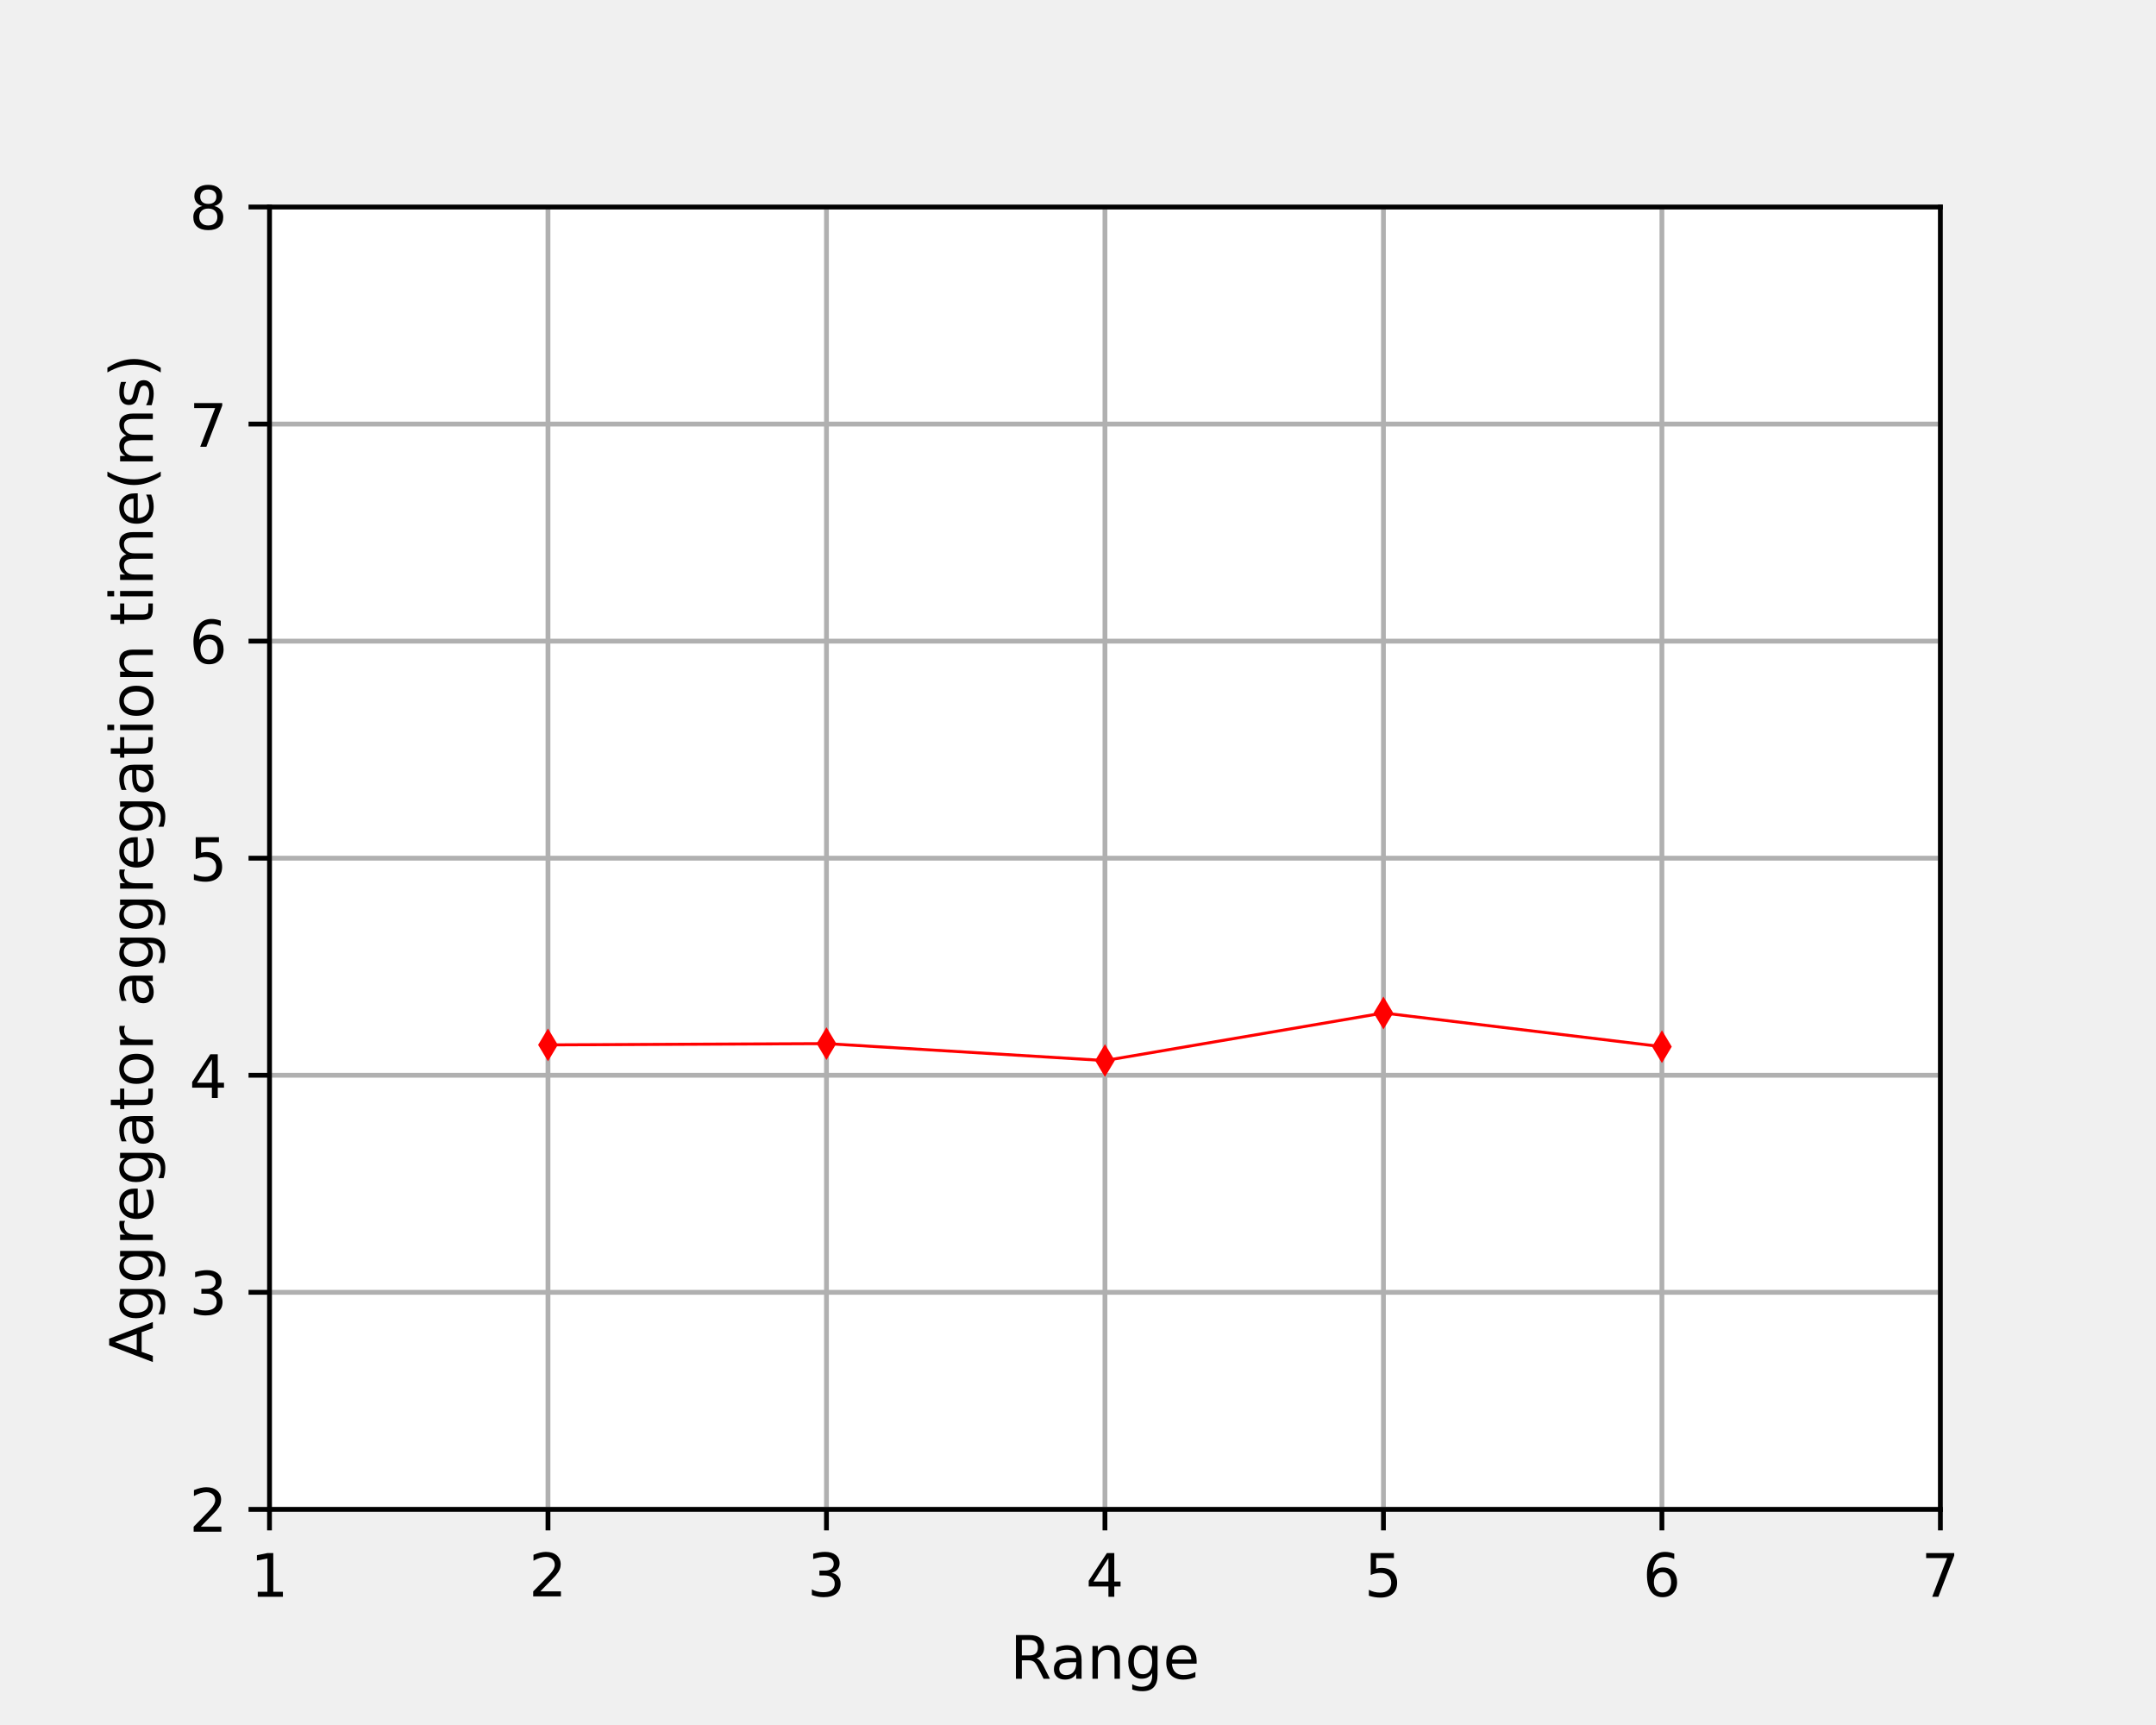
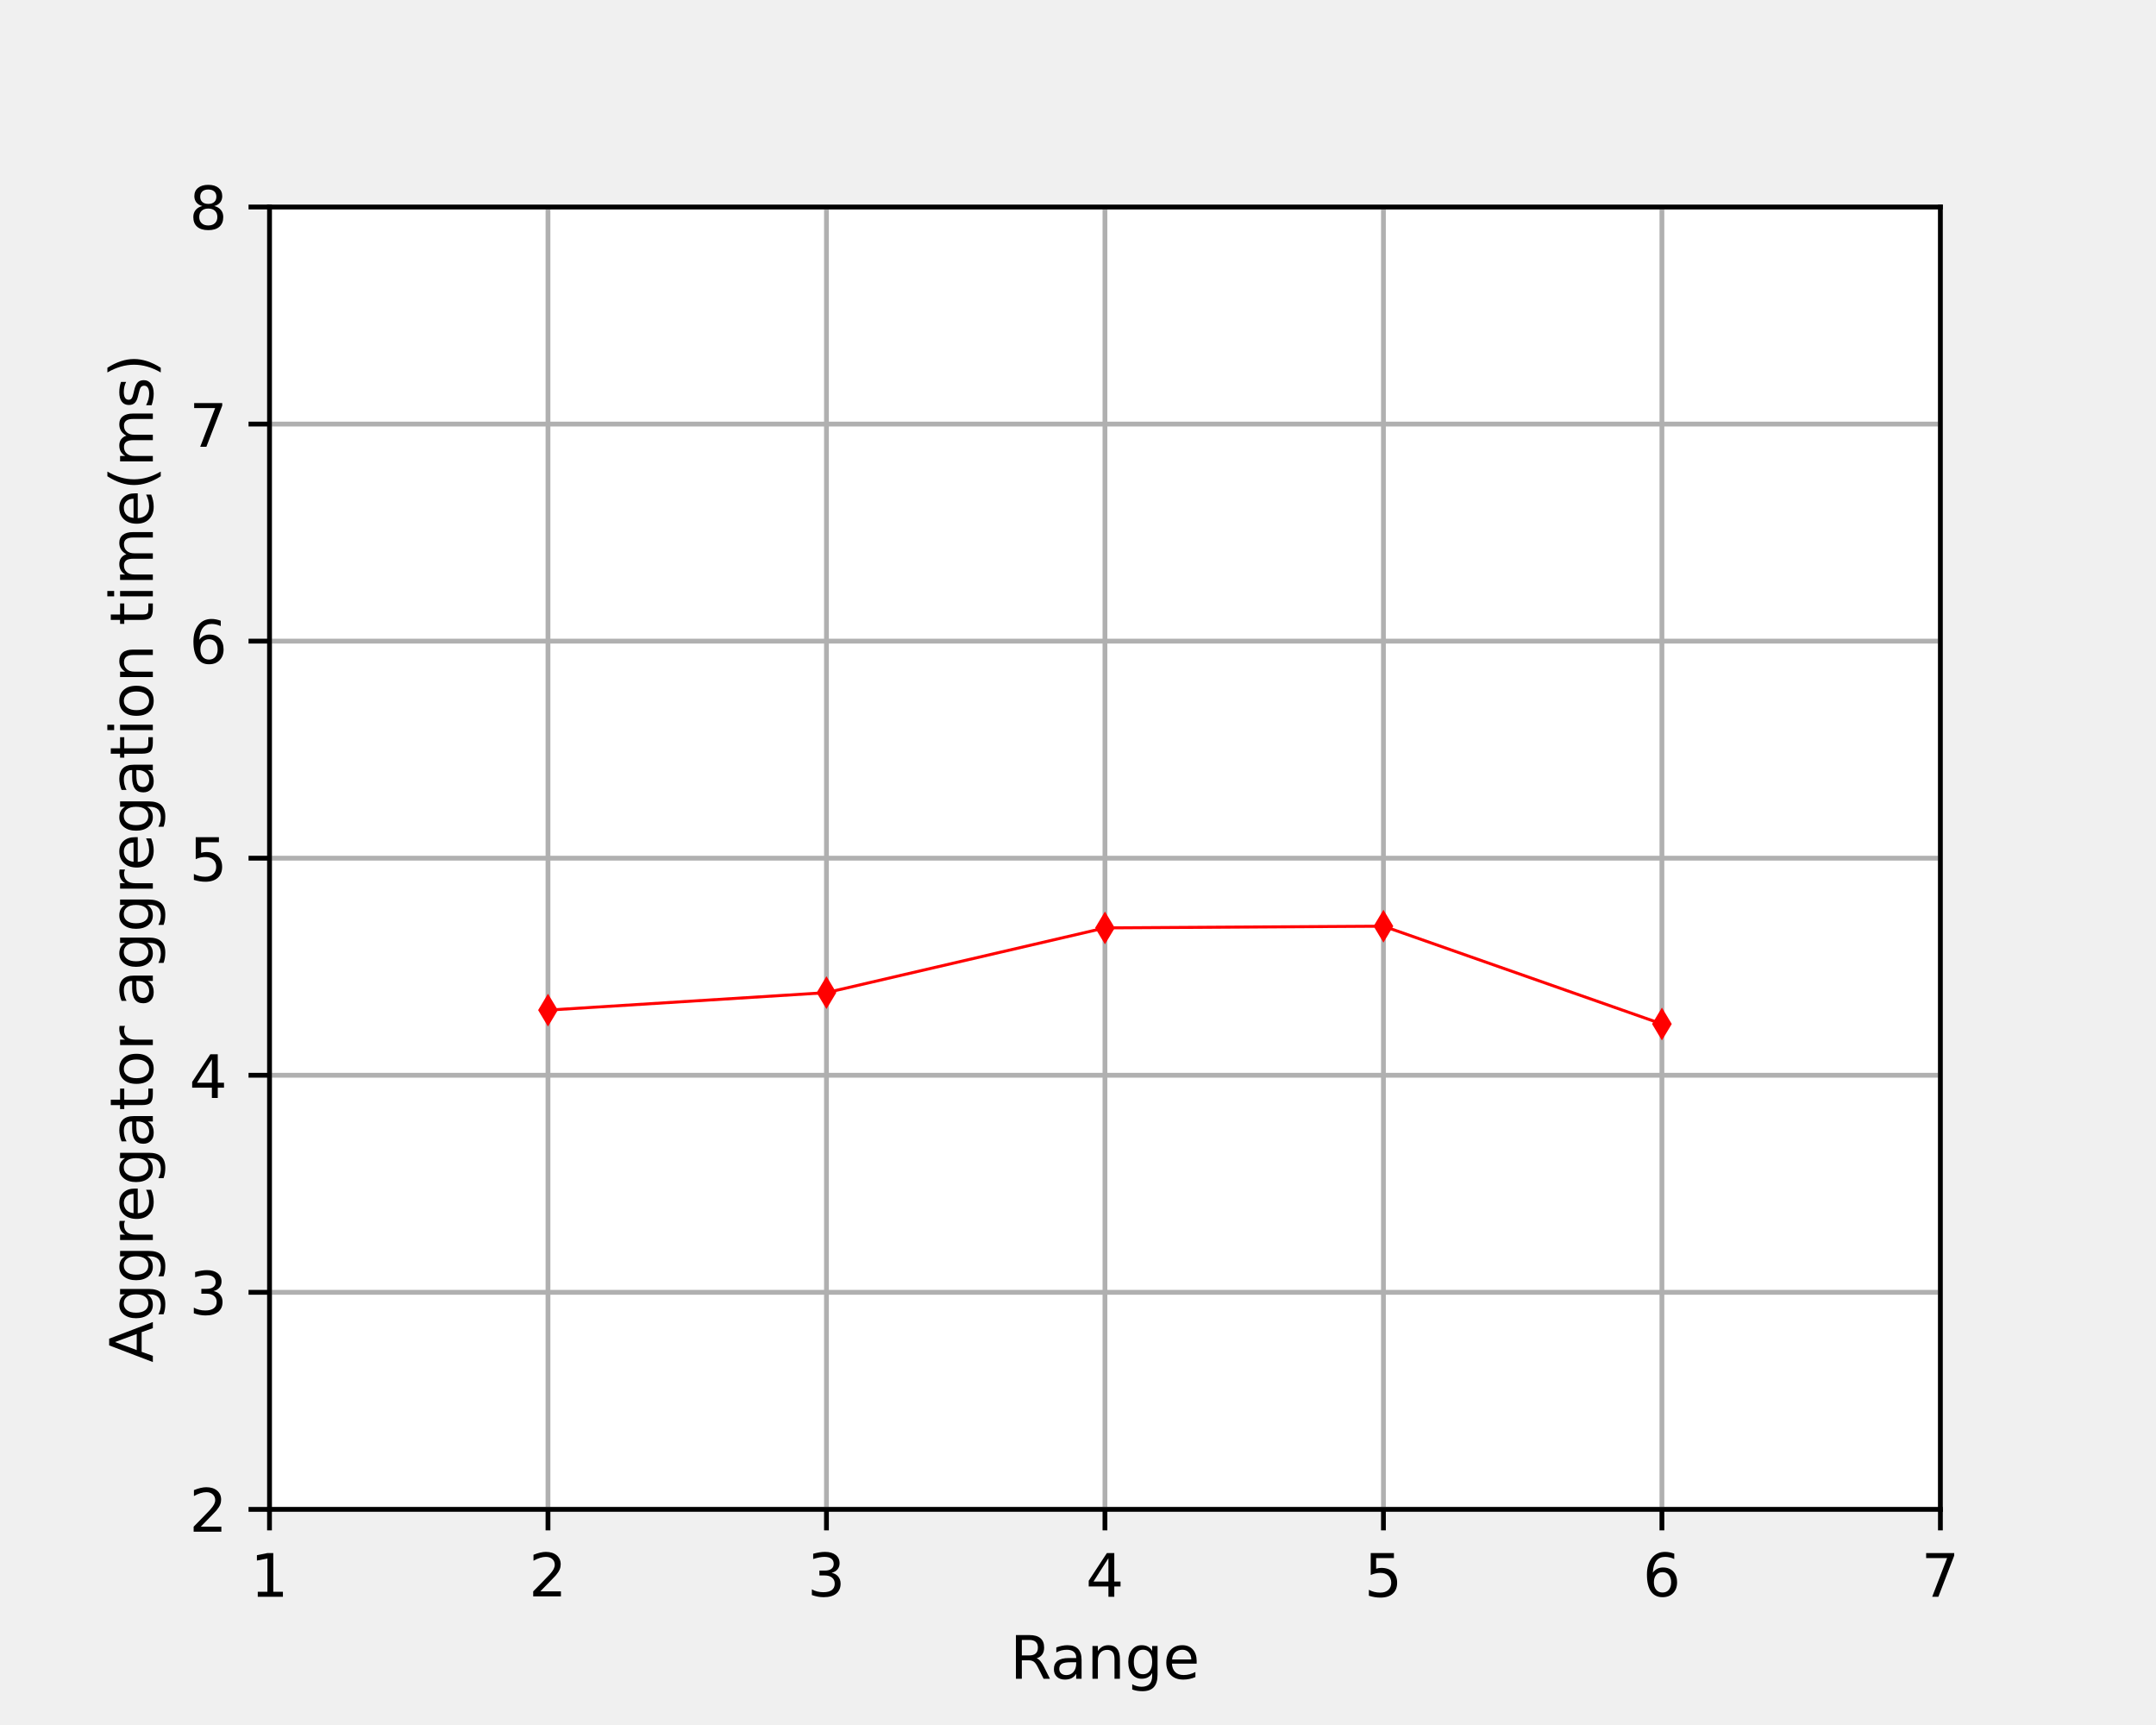
<svg xmlns="http://www.w3.org/2000/svg" xmlns:xlink="http://www.w3.org/1999/xlink" height="288pt" version="1.1" viewBox="0 0 360 288" width="360pt">
  <defs>
    <style type="text/css">*{stroke-linecap:butt;stroke-linejoin:round;}</style>
  </defs>
  <g id="figure_1">
    <g id="patch_1">
      <path d="M 0 288  L 360 288  L 360 0  L 0 0  z " style="fill:none;" />
    </g>
    <g id="axes_1">
      <g id="patch_2">
        <path d="M 45 252  L 324 252  L 324 34.56  L 45 34.56  z " style="fill:#ffffff;" />
      </g>
      <g id="matplotlib.axis_1">
        <g id="xtick_1">
          <g id="line2d_1">
-             <path clip-path="url(#p426fd39821)" d="M 45 252  L 45 34.56  " style="fill:none;stroke:#b0b0b0;stroke-linecap:square;stroke-width:0.8;" />
+             <path clip-path="url(#p368f1cadf8)" d="M 45 252  L 45 34.56  " style="fill:none;stroke:#b0b0b0;stroke-linecap:square;stroke-width:0.8;" />
          </g>
          <g id="line2d_2">
            <defs>
-               <path d="M 0 0  L 0 3.5  " id="mb3438c38fd" style="stroke:#000000;stroke-width:0.8;" />
+               <path d="M 0 0  L 0 3.5  " id="m41d249a8ab" style="stroke:#000000;stroke-width:0.8;" />
            </defs>
            <g>
-               <use style="stroke:#000000;stroke-width:0.8;" x="45" xlink:href="#mb3438c38fd" y="252" />
+               <use style="stroke:#000000;stroke-width:0.8;" x="45" xlink:href="#m41d249a8ab" y="252" />
            </g>
          </g>
          <g id="text_1">
            <g transform="translate(41.8 266.5984)scale(0.1 -0.1)">
              <defs>
                <path d="M 12.406 8.297  L 28.516 8.297  L 28.516 63.922  L 10.984 60.406  L 10.984 69.391  L 28.422 72.906  L 38.281 72.906  L 38.281 8.297  L 54.391 8.297  L 54.391 0  L 12.406 0  z " id="DejaVuSans-49" />
              </defs>
              <use transform="translate(0 0.09375)" xlink:href="#DejaVuSans-49" />
            </g>
          </g>
        </g>
        <g id="xtick_2">
          <g id="line2d_3">
-             <path clip-path="url(#p426fd39821)" d="M 91.5 252  L 91.5 34.56  " style="fill:none;stroke:#b0b0b0;stroke-linecap:square;stroke-width:0.8;" />
+             <path clip-path="url(#p368f1cadf8)" d="M 91.5 252  L 91.5 34.56  " style="fill:none;stroke:#b0b0b0;stroke-linecap:square;stroke-width:0.8;" />
          </g>
          <g id="line2d_4">
            <g>
-               <use style="stroke:#000000;stroke-width:0.8;" x="91.5" xlink:href="#mb3438c38fd" y="252" />
+               <use style="stroke:#000000;stroke-width:0.8;" x="91.5" xlink:href="#m41d249a8ab" y="252" />
            </g>
          </g>
          <g id="text_2">
            <g transform="translate(88.3 266.5984)scale(0.1 -0.1)">
              <defs>
                <path d="M 19.188 8.297  L 53.609 8.297  L 53.609 0  L 7.328 0  L 7.328 8.297  Q 12.938 14.109 22.625 23.891  Q 32.328 33.688 34.812 36.531  Q 39.547 41.844 41.422 45.531  Q 43.312 49.219 43.312 52.781  Q 43.312 58.594 39.234 62.25  Q 35.156 65.922 28.609 65.922  Q 23.969 65.922 18.812 64.312  Q 13.672 62.703 7.812 59.422  L 7.812 69.391  Q 13.766 71.781 18.938 73  Q 24.125 74.219 28.422 74.219  Q 39.75 74.219 46.484 68.547  Q 53.219 62.891 53.219 53.422  Q 53.219 48.922 51.531 44.891  Q 49.859 40.875 45.406 35.406  Q 44.188 33.984 37.641 27.219  Q 31.109 20.453 19.188 8.297  z " id="DejaVuSans-50" />
              </defs>
              <use transform="translate(0 0.78125)" xlink:href="#DejaVuSans-50" />
            </g>
          </g>
        </g>
        <g id="xtick_3">
          <g id="line2d_5">
-             <path clip-path="url(#p426fd39821)" d="M 138 252  L 138 34.56  " style="fill:none;stroke:#b0b0b0;stroke-linecap:square;stroke-width:0.8;" />
+             <path clip-path="url(#p368f1cadf8)" d="M 138 252  L 138 34.56  " style="fill:none;stroke:#b0b0b0;stroke-linecap:square;stroke-width:0.8;" />
          </g>
          <g id="line2d_6">
            <g>
-               <use style="stroke:#000000;stroke-width:0.8;" x="138" xlink:href="#mb3438c38fd" y="252" />
+               <use style="stroke:#000000;stroke-width:0.8;" x="138" xlink:href="#m41d249a8ab" y="252" />
            </g>
          </g>
          <g id="text_3">
            <g transform="translate(134.8 266.5984)scale(0.1 -0.1)">
              <defs>
                <path d="M 40.578 39.312  Q 47.656 37.797 51.625 33  Q 55.609 28.219 55.609 21.188  Q 55.609 10.406 48.188 4.484  Q 40.766 -1.422 27.094 -1.422  Q 22.516 -1.422 17.656 -0.516  Q 12.797 0.391 7.625 2.203  L 7.625 11.719  Q 11.719 9.328 16.594 8.109  Q 21.484 6.891 26.812 6.891  Q 36.078 6.891 40.938 10.547  Q 45.797 14.203 45.797 21.188  Q 45.797 27.641 41.281 31.266  Q 36.766 34.906 28.719 34.906  L 20.219 34.906  L 20.219 43.016  L 29.109 43.016  Q 36.375 43.016 40.234 45.922  Q 44.094 48.828 44.094 54.297  Q 44.094 59.906 40.109 62.906  Q 36.141 65.922 28.719 65.922  Q 24.656 65.922 20.016 65.031  Q 15.375 64.156 9.812 62.312  L 9.812 71.094  Q 15.438 72.656 20.344 73.438  Q 25.25 74.219 29.594 74.219  Q 40.828 74.219 47.359 69.109  Q 53.906 64.016 53.906 55.328  Q 53.906 49.266 50.438 45.094  Q 46.969 40.922 40.578 39.312  z " id="DejaVuSans-51" />
              </defs>
              <use transform="translate(0 0.78125)" xlink:href="#DejaVuSans-51" />
            </g>
          </g>
        </g>
        <g id="xtick_4">
          <g id="line2d_7">
-             <path clip-path="url(#p426fd39821)" d="M 184.5 252  L 184.5 34.56  " style="fill:none;stroke:#b0b0b0;stroke-linecap:square;stroke-width:0.8;" />
+             <path clip-path="url(#p368f1cadf8)" d="M 184.5 252  L 184.5 34.56  " style="fill:none;stroke:#b0b0b0;stroke-linecap:square;stroke-width:0.8;" />
          </g>
          <g id="line2d_8">
            <g>
-               <use style="stroke:#000000;stroke-width:0.8;" x="184.5" xlink:href="#mb3438c38fd" y="252" />
+               <use style="stroke:#000000;stroke-width:0.8;" x="184.5" xlink:href="#m41d249a8ab" y="252" />
            </g>
          </g>
          <g id="text_4">
            <g transform="translate(181.3 266.5984)scale(0.1 -0.1)">
              <defs>
                <path d="M 37.797 64.312  L 12.891 25.391  L 37.797 25.391  z M 35.203 72.906  L 47.609 72.906  L 47.609 25.391  L 58.016 25.391  L 58.016 17.188  L 47.609 17.188  L 47.609 0  L 37.797 0  L 37.797 17.188  L 4.891 17.188  L 4.891 26.703  z " id="DejaVuSans-52" />
              </defs>
              <use transform="translate(0 0.09375)" xlink:href="#DejaVuSans-52" />
            </g>
          </g>
        </g>
        <g id="xtick_5">
          <g id="line2d_9">
-             <path clip-path="url(#p426fd39821)" d="M 231 252  L 231 34.56  " style="fill:none;stroke:#b0b0b0;stroke-linecap:square;stroke-width:0.8;" />
+             <path clip-path="url(#p368f1cadf8)" d="M 231 252  L 231 34.56  " style="fill:none;stroke:#b0b0b0;stroke-linecap:square;stroke-width:0.8;" />
          </g>
          <g id="line2d_10">
            <g>
-               <use style="stroke:#000000;stroke-width:0.8;" x="231" xlink:href="#mb3438c38fd" y="252" />
+               <use style="stroke:#000000;stroke-width:0.8;" x="231" xlink:href="#m41d249a8ab" y="252" />
            </g>
          </g>
          <g id="text_5">
            <g transform="translate(227.8 266.5984)scale(0.1 -0.1)">
              <defs>
                <path d="M 10.797 72.906  L 49.516 72.906  L 49.516 64.594  L 19.828 64.594  L 19.828 46.734  Q 21.969 47.469 24.109 47.828  Q 26.266 48.188 28.422 48.188  Q 40.625 48.188 47.75 41.5  Q 54.891 34.812 54.891 23.391  Q 54.891 11.625 47.562 5.094  Q 40.234 -1.422 26.906 -1.422  Q 22.312 -1.422 17.547 -0.641  Q 12.797 0.141 7.719 1.703  L 7.719 11.625  Q 12.109 9.234 16.797 8.062  Q 21.484 6.891 26.703 6.891  Q 35.156 6.891 40.078 11.328  Q 45.016 15.766 45.016 23.391  Q 45.016 31 40.078 35.438  Q 35.156 39.891 26.703 39.891  Q 22.75 39.891 18.812 39.016  Q 14.891 38.141 10.797 36.281  z " id="DejaVuSans-53" />
              </defs>
              <use transform="translate(0 0.09375)" xlink:href="#DejaVuSans-53" />
            </g>
          </g>
        </g>
        <g id="xtick_6">
          <g id="line2d_11">
-             <path clip-path="url(#p426fd39821)" d="M 277.5 252  L 277.5 34.56  " style="fill:none;stroke:#b0b0b0;stroke-linecap:square;stroke-width:0.8;" />
+             <path clip-path="url(#p368f1cadf8)" d="M 277.5 252  L 277.5 34.56  " style="fill:none;stroke:#b0b0b0;stroke-linecap:square;stroke-width:0.8;" />
          </g>
          <g id="line2d_12">
            <g>
-               <use style="stroke:#000000;stroke-width:0.8;" x="277.5" xlink:href="#mb3438c38fd" y="252" />
+               <use style="stroke:#000000;stroke-width:0.8;" x="277.5" xlink:href="#m41d249a8ab" y="252" />
            </g>
          </g>
          <g id="text_6">
            <g transform="translate(274.3 266.5984)scale(0.1 -0.1)">
              <defs>
                <path d="M 33.016 40.375  Q 26.375 40.375 22.484 35.828  Q 18.609 31.297 18.609 23.391  Q 18.609 15.531 22.484 10.953  Q 26.375 6.391 33.016 6.391  Q 39.656 6.391 43.531 10.953  Q 47.406 15.531 47.406 23.391  Q 47.406 31.297 43.531 35.828  Q 39.656 40.375 33.016 40.375  z M 52.594 71.297  L 52.594 62.312  Q 48.875 64.062 45.094 64.984  Q 41.312 65.922 37.594 65.922  Q 27.828 65.922 22.672 59.328  Q 17.531 52.734 16.797 39.406  Q 19.672 43.656 24.016 45.922  Q 28.375 48.188 33.594 48.188  Q 44.578 48.188 50.953 41.516  Q 57.328 34.859 57.328 23.391  Q 57.328 12.156 50.688 5.359  Q 44.047 -1.422 33.016 -1.422  Q 20.359 -1.422 13.672 8.266  Q 6.984 17.969 6.984 36.375  Q 6.984 53.656 15.188 63.938  Q 23.391 74.219 37.203 74.219  Q 40.922 74.219 44.703 73.484  Q 48.484 72.75 52.594 71.297  z " id="DejaVuSans-54" />
              </defs>
              <use transform="translate(0 0.78125)" xlink:href="#DejaVuSans-54" />
            </g>
          </g>
        </g>
        <g id="xtick_7">
          <g id="line2d_13">
-             <path clip-path="url(#p426fd39821)" d="M 324 252  L 324 34.56  " style="fill:none;stroke:#b0b0b0;stroke-linecap:square;stroke-width:0.8;" />
+             <path clip-path="url(#p368f1cadf8)" d="M 324 252  L 324 34.56  " style="fill:none;stroke:#b0b0b0;stroke-linecap:square;stroke-width:0.8;" />
          </g>
          <g id="line2d_14">
            <g>
-               <use style="stroke:#000000;stroke-width:0.8;" x="324" xlink:href="#mb3438c38fd" y="252" />
+               <use style="stroke:#000000;stroke-width:0.8;" x="324" xlink:href="#m41d249a8ab" y="252" />
            </g>
          </g>
          <g id="text_7">
            <g transform="translate(320.8 266.5984)scale(0.1 -0.1)">
              <defs>
                <path d="M 8.203 72.906  L 55.078 72.906  L 55.078 68.703  L 28.609 0  L 18.312 0  L 43.219 64.594  L 8.203 64.594  z " id="DejaVuSans-55" />
              </defs>
              <use transform="translate(0 0.09375)" xlink:href="#DejaVuSans-55" />
            </g>
          </g>
        </g>
        <g id="text_8">
          <g transform="translate(168.6547 280.2766)scale(0.1 -0.1)">
            <defs>
              <path d="M 44.391 34.188  Q 47.562 33.109 50.562 29.594  Q 53.562 26.078 56.594 19.922  L 66.609 0  L 56 0  L 46.688 18.703  Q 43.062 26.031 39.672 28.422  Q 36.281 30.812 30.422 30.812  L 19.672 30.812  L 19.672 0  L 9.812 0  L 9.812 72.906  L 32.078 72.906  Q 44.578 72.906 50.734 67.672  Q 56.891 62.453 56.891 51.906  Q 56.891 45.016 53.688 40.469  Q 50.484 35.938 44.391 34.188  z M 19.672 64.797  L 19.672 38.922  L 32.078 38.922  Q 39.203 38.922 42.844 42.219  Q 46.484 45.516 46.484 51.906  Q 46.484 58.297 42.844 61.547  Q 39.203 64.797 32.078 64.797  z " id="DejaVuSans-82" />
              <path d="M 34.281 27.484  Q 23.391 27.484 19.188 25  Q 14.984 22.516 14.984 16.5  Q 14.984 11.719 18.141 8.906  Q 21.297 6.109 26.703 6.109  Q 34.188 6.109 38.703 11.406  Q 43.219 16.703 43.219 25.484  L 43.219 27.484  z M 52.203 31.203  L 52.203 0  L 43.219 0  L 43.219 8.297  Q 40.141 3.328 35.547 0.953  Q 30.953 -1.422 24.312 -1.422  Q 15.922 -1.422 10.953 3.297  Q 6 8.016 6 15.922  Q 6 25.141 12.172 29.828  Q 18.359 34.516 30.609 34.516  L 43.219 34.516  L 43.219 35.406  Q 43.219 41.609 39.141 45  Q 35.062 48.391 27.688 48.391  Q 23 48.391 18.547 47.266  Q 14.109 46.141 10.016 43.891  L 10.016 52.203  Q 14.938 54.109 19.578 55.047  Q 24.219 56 28.609 56  Q 40.484 56 46.344 49.844  Q 52.203 43.703 52.203 31.203  z " id="DejaVuSans-97" />
              <path d="M 54.891 33.016  L 54.891 0  L 45.906 0  L 45.906 32.719  Q 45.906 40.484 42.875 44.328  Q 39.844 48.188 33.797 48.188  Q 26.516 48.188 22.312 43.547  Q 18.109 38.922 18.109 30.906  L 18.109 0  L 9.078 0  L 9.078 54.688  L 18.109 54.688  L 18.109 46.188  Q 21.344 51.125 25.703 53.562  Q 30.078 56 35.797 56  Q 45.219 56 50.047 50.172  Q 54.891 44.344 54.891 33.016  z " id="DejaVuSans-110" />
              <path d="M 45.406 27.984  Q 45.406 37.75 41.375 43.109  Q 37.359 48.484 30.078 48.484  Q 22.859 48.484 18.828 43.109  Q 14.797 37.75 14.797 27.984  Q 14.797 18.266 18.828 12.891  Q 22.859 7.516 30.078 7.516  Q 37.359 7.516 41.375 12.891  Q 45.406 18.266 45.406 27.984  z M 54.391 6.781  Q 54.391 -7.172 48.188 -13.984  Q 42 -20.797 29.203 -20.797  Q 24.469 -20.797 20.266 -20.094  Q 16.062 -19.391 12.109 -17.922  L 12.109 -9.188  Q 16.062 -11.328 19.922 -12.344  Q 23.781 -13.375 27.781 -13.375  Q 36.625 -13.375 41.016 -8.766  Q 45.406 -4.156 45.406 5.172  L 45.406 9.625  Q 42.625 4.781 38.281 2.391  Q 33.938 0 27.875 0  Q 17.828 0 11.672 7.656  Q 5.516 15.328 5.516 27.984  Q 5.516 40.672 11.672 48.328  Q 17.828 56 27.875 56  Q 33.938 56 38.281 53.609  Q 42.625 51.219 45.406 46.391  L 45.406 54.688  L 54.391 54.688  z " id="DejaVuSans-103" />
              <path d="M 56.203 29.594  L 56.203 25.203  L 14.891 25.203  Q 15.484 15.922 20.484 11.062  Q 25.484 6.203 34.422 6.203  Q 39.594 6.203 44.453 7.469  Q 49.312 8.734 54.109 11.281  L 54.109 2.781  Q 49.266 0.734 44.188 -0.344  Q 39.109 -1.422 33.891 -1.422  Q 20.797 -1.422 13.156 6.188  Q 5.516 13.812 5.516 26.812  Q 5.516 40.234 12.766 48.109  Q 20.016 56 32.328 56  Q 43.359 56 49.781 48.891  Q 56.203 41.797 56.203 29.594  z M 47.219 32.234  Q 47.125 39.594 43.094 43.984  Q 39.062 48.391 32.422 48.391  Q 24.906 48.391 20.391 44.141  Q 15.875 39.891 15.188 32.172  z " id="DejaVuSans-101" />
            </defs>
            <use xlink:href="#DejaVuSans-82" />
            <use x="67.232" xlink:href="#DejaVuSans-97" />
            <use x="128.512" xlink:href="#DejaVuSans-110" />
            <use x="191.891" xlink:href="#DejaVuSans-103" />
            <use x="255.367" xlink:href="#DejaVuSans-101" />
          </g>
        </g>
      </g>
      <g id="matplotlib.axis_2">
        <g id="ytick_1">
          <g id="line2d_15">
-             <path clip-path="url(#p426fd39821)" d="M 45 252  L 324 252  " style="fill:none;stroke:#b0b0b0;stroke-linecap:square;stroke-width:0.8;" />
+             <path clip-path="url(#p368f1cadf8)" d="M 45 252  L 324 252  " style="fill:none;stroke:#b0b0b0;stroke-linecap:square;stroke-width:0.8;" />
          </g>
          <g id="line2d_16">
            <defs>
-               <path d="M 0 0  L -3.5 0  " id="md7f275353a" style="stroke:#000000;stroke-width:0.8;" />
+               <path d="M 0 0  L -3.5 0  " id="md9e4ee1033" style="stroke:#000000;stroke-width:0.8;" />
            </defs>
            <g>
-               <use style="stroke:#000000;stroke-width:0.8;" x="45" xlink:href="#md7f275353a" y="252" />
+               <use style="stroke:#000000;stroke-width:0.8;" x="45" xlink:href="#md9e4ee1033" y="252" />
            </g>
          </g>
          <g id="text_9">
            <g transform="translate(31.6 255.7992)scale(0.1 -0.1)">
              <use transform="translate(0 0.78125)" xlink:href="#DejaVuSans-50" />
            </g>
          </g>
        </g>
        <g id="ytick_2">
          <g id="line2d_17">
-             <path clip-path="url(#p426fd39821)" d="M 45 215.76  L 324 215.76  " style="fill:none;stroke:#b0b0b0;stroke-linecap:square;stroke-width:0.8;" />
+             <path clip-path="url(#p368f1cadf8)" d="M 45 215.76  L 324 215.76  " style="fill:none;stroke:#b0b0b0;stroke-linecap:square;stroke-width:0.8;" />
          </g>
          <g id="line2d_18">
            <g>
-               <use style="stroke:#000000;stroke-width:0.8;" x="45" xlink:href="#md7f275353a" y="215.76" />
+               <use style="stroke:#000000;stroke-width:0.8;" x="45" xlink:href="#md9e4ee1033" y="215.76" />
            </g>
          </g>
          <g id="text_10">
            <g transform="translate(31.6 219.5592)scale(0.1 -0.1)">
              <use transform="translate(0 0.78125)" xlink:href="#DejaVuSans-51" />
            </g>
          </g>
        </g>
        <g id="ytick_3">
          <g id="line2d_19">
-             <path clip-path="url(#p426fd39821)" d="M 45 179.52  L 324 179.52  " style="fill:none;stroke:#b0b0b0;stroke-linecap:square;stroke-width:0.8;" />
+             <path clip-path="url(#p368f1cadf8)" d="M 45 179.52  L 324 179.52  " style="fill:none;stroke:#b0b0b0;stroke-linecap:square;stroke-width:0.8;" />
          </g>
          <g id="line2d_20">
            <g>
-               <use style="stroke:#000000;stroke-width:0.8;" x="45" xlink:href="#md7f275353a" y="179.52" />
+               <use style="stroke:#000000;stroke-width:0.8;" x="45" xlink:href="#md9e4ee1033" y="179.52" />
            </g>
          </g>
          <g id="text_11">
            <g transform="translate(31.6 183.3192)scale(0.1 -0.1)">
              <use transform="translate(0 0.09375)" xlink:href="#DejaVuSans-52" />
            </g>
          </g>
        </g>
        <g id="ytick_4">
          <g id="line2d_21">
-             <path clip-path="url(#p426fd39821)" d="M 45 143.28  L 324 143.28  " style="fill:none;stroke:#b0b0b0;stroke-linecap:square;stroke-width:0.8;" />
+             <path clip-path="url(#p368f1cadf8)" d="M 45 143.28  L 324 143.28  " style="fill:none;stroke:#b0b0b0;stroke-linecap:square;stroke-width:0.8;" />
          </g>
          <g id="line2d_22">
            <g>
-               <use style="stroke:#000000;stroke-width:0.8;" x="45" xlink:href="#md7f275353a" y="143.28" />
+               <use style="stroke:#000000;stroke-width:0.8;" x="45" xlink:href="#md9e4ee1033" y="143.28" />
            </g>
          </g>
          <g id="text_12">
            <g transform="translate(31.6 147.0792)scale(0.1 -0.1)">
              <use transform="translate(0 0.09375)" xlink:href="#DejaVuSans-53" />
            </g>
          </g>
        </g>
        <g id="ytick_5">
          <g id="line2d_23">
-             <path clip-path="url(#p426fd39821)" d="M 45 107.04  L 324 107.04  " style="fill:none;stroke:#b0b0b0;stroke-linecap:square;stroke-width:0.8;" />
+             <path clip-path="url(#p368f1cadf8)" d="M 45 107.04  L 324 107.04  " style="fill:none;stroke:#b0b0b0;stroke-linecap:square;stroke-width:0.8;" />
          </g>
          <g id="line2d_24">
            <g>
-               <use style="stroke:#000000;stroke-width:0.8;" x="45" xlink:href="#md7f275353a" y="107.04" />
+               <use style="stroke:#000000;stroke-width:0.8;" x="45" xlink:href="#md9e4ee1033" y="107.04" />
            </g>
          </g>
          <g id="text_13">
            <g transform="translate(31.6 110.8392)scale(0.1 -0.1)">
              <use transform="translate(0 0.78125)" xlink:href="#DejaVuSans-54" />
            </g>
          </g>
        </g>
        <g id="ytick_6">
          <g id="line2d_25">
-             <path clip-path="url(#p426fd39821)" d="M 45 70.8  L 324 70.8  " style="fill:none;stroke:#b0b0b0;stroke-linecap:square;stroke-width:0.8;" />
+             <path clip-path="url(#p368f1cadf8)" d="M 45 70.8  L 324 70.8  " style="fill:none;stroke:#b0b0b0;stroke-linecap:square;stroke-width:0.8;" />
          </g>
          <g id="line2d_26">
            <g>
-               <use style="stroke:#000000;stroke-width:0.8;" x="45" xlink:href="#md7f275353a" y="70.8" />
+               <use style="stroke:#000000;stroke-width:0.8;" x="45" xlink:href="#md9e4ee1033" y="70.8" />
            </g>
          </g>
          <g id="text_14">
            <g transform="translate(31.6 74.59922)scale(0.1 -0.1)">
              <use transform="translate(0 0.09375)" xlink:href="#DejaVuSans-55" />
            </g>
          </g>
        </g>
        <g id="ytick_7">
          <g id="line2d_27">
-             <path clip-path="url(#p426fd39821)" d="M 45 34.56  L 324 34.56  " style="fill:none;stroke:#b0b0b0;stroke-linecap:square;stroke-width:0.8;" />
+             <path clip-path="url(#p368f1cadf8)" d="M 45 34.56  L 324 34.56  " style="fill:none;stroke:#b0b0b0;stroke-linecap:square;stroke-width:0.8;" />
          </g>
          <g id="line2d_28">
            <g>
-               <use style="stroke:#000000;stroke-width:0.8;" x="45" xlink:href="#md7f275353a" y="34.56" />
+               <use style="stroke:#000000;stroke-width:0.8;" x="45" xlink:href="#md9e4ee1033" y="34.56" />
            </g>
          </g>
          <g id="text_15">
            <g transform="translate(31.6 38.35922)scale(0.1 -0.1)">
              <defs>
                <path d="M 31.781 34.625  Q 24.75 34.625 20.719 30.859  Q 16.703 27.094 16.703 20.516  Q 16.703 13.922 20.719 10.156  Q 24.75 6.391 31.781 6.391  Q 38.812 6.391 42.859 10.172  Q 46.922 13.969 46.922 20.516  Q 46.922 27.094 42.891 30.859  Q 38.875 34.625 31.781 34.625  z M 21.922 38.812  Q 15.578 40.375 12.031 44.719  Q 8.5 49.078 8.5 55.328  Q 8.5 64.062 14.719 69.141  Q 20.953 74.219 31.781 74.219  Q 42.672 74.219 48.875 69.141  Q 55.078 64.062 55.078 55.328  Q 55.078 49.078 51.531 44.719  Q 48 40.375 41.703 38.812  Q 48.828 37.156 52.797 32.312  Q 56.781 27.484 56.781 20.516  Q 56.781 9.906 50.312 4.234  Q 43.844 -1.422 31.781 -1.422  Q 19.734 -1.422 13.25 4.234  Q 6.781 9.906 6.781 20.516  Q 6.781 27.484 10.781 32.312  Q 14.797 37.156 21.922 38.812  z M 18.312 54.391  Q 18.312 48.734 21.844 45.562  Q 25.391 42.391 31.781 42.391  Q 38.141 42.391 41.719 45.562  Q 45.312 48.734 45.312 54.391  Q 45.312 60.062 41.719 63.234  Q 38.141 66.406 31.781 66.406  Q 25.391 66.406 21.844 63.234  Q 18.312 60.062 18.312 54.391  z " id="DejaVuSans-56" />
              </defs>
              <use transform="translate(0 0.78125)" xlink:href="#DejaVuSans-56" />
            </g>
          </g>
        </g>
        <g id="text_16">
          <g transform="translate(25.52031 227.48)rotate(-90)scale(0.1 -0.1)">
            <defs>
              <path d="M 34.188 63.188  L 20.797 26.906  L 47.609 26.906  z M 28.609 72.906  L 39.797 72.906  L 67.578 0  L 57.328 0  L 50.688 18.703  L 17.828 18.703  L 11.188 0  L 0.781 0  z " id="DejaVuSans-65" />
              <path d="M 41.109 46.297  Q 39.594 47.172 37.812 47.578  Q 36.031 48 33.891 48  Q 26.266 48 22.188 43.047  Q 18.109 38.094 18.109 28.812  L 18.109 0  L 9.078 0  L 9.078 54.688  L 18.109 54.688  L 18.109 46.188  Q 20.953 51.172 25.484 53.578  Q 30.031 56 36.531 56  Q 37.453 56 38.578 55.875  Q 39.703 55.766 41.062 55.516  z " id="DejaVuSans-114" />
              <path d="M 18.312 70.219  L 18.312 54.688  L 36.812 54.688  L 36.812 47.703  L 18.312 47.703  L 18.312 18.016  Q 18.312 11.328 20.141 9.422  Q 21.969 7.516 27.594 7.516  L 36.812 7.516  L 36.812 0  L 27.594 0  Q 17.188 0 13.234 3.875  Q 9.281 7.766 9.281 18.016  L 9.281 47.703  L 2.688 47.703  L 2.688 54.688  L 9.281 54.688  L 9.281 70.219  z " id="DejaVuSans-116" />
              <path d="M 30.609 48.391  Q 23.391 48.391 19.188 42.75  Q 14.984 37.109 14.984 27.297  Q 14.984 17.484 19.156 11.844  Q 23.344 6.203 30.609 6.203  Q 37.797 6.203 41.984 11.859  Q 46.188 17.531 46.188 27.297  Q 46.188 37.016 41.984 42.703  Q 37.797 48.391 30.609 48.391  z M 30.609 56  Q 42.328 56 49.016 48.375  Q 55.719 40.766 55.719 27.297  Q 55.719 13.875 49.016 6.219  Q 42.328 -1.422 30.609 -1.422  Q 18.844 -1.422 12.172 6.219  Q 5.516 13.875 5.516 27.297  Q 5.516 40.766 12.172 48.375  Q 18.844 56 30.609 56  z " id="DejaVuSans-111" />
              <path id="DejaVuSans-32" />
              <path d="M 9.422 54.688  L 18.406 54.688  L 18.406 0  L 9.422 0  z M 9.422 75.984  L 18.406 75.984  L 18.406 64.594  L 9.422 64.594  z " id="DejaVuSans-105" />
              <path d="M 52 44.188  Q 55.375 50.25 60.062 53.125  Q 64.75 56 71.094 56  Q 79.641 56 84.281 50.016  Q 88.922 44.047 88.922 33.016  L 88.922 0  L 79.891 0  L 79.891 32.719  Q 79.891 40.578 77.094 44.375  Q 74.312 48.188 68.609 48.188  Q 61.625 48.188 57.562 43.547  Q 53.516 38.922 53.516 30.906  L 53.516 0  L 44.484 0  L 44.484 32.719  Q 44.484 40.625 41.703 44.406  Q 38.922 48.188 33.109 48.188  Q 26.219 48.188 22.156 43.531  Q 18.109 38.875 18.109 30.906  L 18.109 0  L 9.078 0  L 9.078 54.688  L 18.109 54.688  L 18.109 46.188  Q 21.188 51.219 25.484 53.609  Q 29.781 56 35.688 56  Q 41.656 56 45.828 52.969  Q 50 49.953 52 44.188  z " id="DejaVuSans-109" />
              <path d="M 31 75.875  Q 24.469 64.656 21.281 53.656  Q 18.109 42.672 18.109 31.391  Q 18.109 20.125 21.312 9.062  Q 24.516 -2 31 -13.188  L 23.188 -13.188  Q 15.875 -1.703 12.234 9.375  Q 8.594 20.453 8.594 31.391  Q 8.594 42.281 12.203 53.312  Q 15.828 64.359 23.188 75.875  z " id="DejaVuSans-40" />
              <path d="M 44.281 53.078  L 44.281 44.578  Q 40.484 46.531 36.375 47.5  Q 32.281 48.484 27.875 48.484  Q 21.188 48.484 17.844 46.438  Q 14.5 44.391 14.5 40.281  Q 14.5 37.156 16.891 35.375  Q 19.281 33.594 26.516 31.984  L 29.594 31.297  Q 39.156 29.25 43.188 25.516  Q 47.219 21.781 47.219 15.094  Q 47.219 7.469 41.188 3.016  Q 35.156 -1.422 24.609 -1.422  Q 20.219 -1.422 15.453 -0.562  Q 10.688 0.297 5.422 2  L 5.422 11.281  Q 10.406 8.688 15.234 7.391  Q 20.062 6.109 24.812 6.109  Q 31.156 6.109 34.562 8.281  Q 37.984 10.453 37.984 14.406  Q 37.984 18.062 35.516 20.016  Q 33.062 21.969 24.703 23.781  L 21.578 24.516  Q 13.234 26.266 9.516 29.906  Q 5.812 33.547 5.812 39.891  Q 5.812 47.609 11.281 51.797  Q 16.75 56 26.812 56  Q 31.781 56 36.172 55.266  Q 40.578 54.547 44.281 53.078  z " id="DejaVuSans-115" />
              <path d="M 8.016 75.875  L 15.828 75.875  Q 23.141 64.359 26.781 53.312  Q 30.422 42.281 30.422 31.391  Q 30.422 20.453 26.781 9.375  Q 23.141 -1.703 15.828 -13.188  L 8.016 -13.188  Q 14.5 -2 17.703 9.062  Q 20.906 20.125 20.906 31.391  Q 20.906 42.672 17.703 53.656  Q 14.5 64.656 8.016 75.875  z " id="DejaVuSans-41" />
            </defs>
            <use xlink:href="#DejaVuSans-65" />
            <use x="68.408" xlink:href="#DejaVuSans-103" />
            <use x="131.885" xlink:href="#DejaVuSans-103" />
            <use x="195.361" xlink:href="#DejaVuSans-114" />
            <use x="234.225" xlink:href="#DejaVuSans-101" />
            <use x="295.748" xlink:href="#DejaVuSans-103" />
            <use x="359.225" xlink:href="#DejaVuSans-97" />
            <use x="420.504" xlink:href="#DejaVuSans-116" />
            <use x="459.713" xlink:href="#DejaVuSans-111" />
            <use x="520.895" xlink:href="#DejaVuSans-114" />
            <use x="562.008" xlink:href="#DejaVuSans-32" />
            <use x="593.795" xlink:href="#DejaVuSans-97" />
            <use x="655.074" xlink:href="#DejaVuSans-103" />
            <use x="718.551" xlink:href="#DejaVuSans-103" />
            <use x="782.027" xlink:href="#DejaVuSans-114" />
            <use x="820.891" xlink:href="#DejaVuSans-101" />
            <use x="882.414" xlink:href="#DejaVuSans-103" />
            <use x="945.891" xlink:href="#DejaVuSans-97" />
            <use x="1007.17" xlink:href="#DejaVuSans-116" />
            <use x="1046.379" xlink:href="#DejaVuSans-105" />
            <use x="1074.162" xlink:href="#DejaVuSans-111" />
            <use x="1135.344" xlink:href="#DejaVuSans-110" />
            <use x="1198.723" xlink:href="#DejaVuSans-32" />
            <use x="1230.51" xlink:href="#DejaVuSans-116" />
            <use x="1269.719" xlink:href="#DejaVuSans-105" />
            <use x="1297.502" xlink:href="#DejaVuSans-109" />
            <use x="1394.914" xlink:href="#DejaVuSans-101" />
            <use x="1456.438" xlink:href="#DejaVuSans-40" />
            <use x="1495.451" xlink:href="#DejaVuSans-109" />
            <use x="1592.863" xlink:href="#DejaVuSans-115" />
            <use x="1644.963" xlink:href="#DejaVuSans-41" />
          </g>
        </g>
      </g>
      <g id="line2d_29">
-         <path clip-path="url(#p426fd39821)" d="M 91.5 174.45  L 138 174.237  L 184.5 177.068  L 231 169.125  L 277.5 174.747  " style="fill:none;stroke:#ff0000;stroke-linecap:square;stroke-width:0.5;" />
+         <path clip-path="url(#p368f1cadf8)" d="M 91.5 168.646  L 138 165.728  L 184.5 154.92  L 231 154.632  L 277.5 170.961  " style="fill:none;stroke:#ff0000;stroke-linecap:square;stroke-width:0.5;" />
        <defs>
-           <path d="M -0 1.768  L 1.061 0  L -0 -1.768  L -1.061 -0  z " id="m6c4bda3bfc" style="stroke:#ff0000;stroke-linejoin:miter;" />
+           <path d="M -0 1.768  L 1.061 0  L -0 -1.768  L -1.061 -0  z " id="m87c3d1596a" style="stroke:#ff0000;stroke-linejoin:miter;" />
        </defs>
-         <g clip-path="url(#p426fd39821)">
-           <use style="fill:#ff0000;stroke:#ff0000;stroke-linejoin:miter;" x="91.5" xlink:href="#m6c4bda3bfc" y="174.45" />
-           <use style="fill:#ff0000;stroke:#ff0000;stroke-linejoin:miter;" x="138" xlink:href="#m6c4bda3bfc" y="174.237" />
-           <use style="fill:#ff0000;stroke:#ff0000;stroke-linejoin:miter;" x="184.5" xlink:href="#m6c4bda3bfc" y="177.068" />
-           <use style="fill:#ff0000;stroke:#ff0000;stroke-linejoin:miter;" x="231" xlink:href="#m6c4bda3bfc" y="169.125" />
-           <use style="fill:#ff0000;stroke:#ff0000;stroke-linejoin:miter;" x="277.5" xlink:href="#m6c4bda3bfc" y="174.747" />
+         <g clip-path="url(#p368f1cadf8)">
+           <use style="fill:#ff0000;stroke:#ff0000;stroke-linejoin:miter;" x="91.5" xlink:href="#m87c3d1596a" y="168.646" />
+           <use style="fill:#ff0000;stroke:#ff0000;stroke-linejoin:miter;" x="138" xlink:href="#m87c3d1596a" y="165.728" />
+           <use style="fill:#ff0000;stroke:#ff0000;stroke-linejoin:miter;" x="184.5" xlink:href="#m87c3d1596a" y="154.92" />
+           <use style="fill:#ff0000;stroke:#ff0000;stroke-linejoin:miter;" x="231" xlink:href="#m87c3d1596a" y="154.632" />
+           <use style="fill:#ff0000;stroke:#ff0000;stroke-linejoin:miter;" x="277.5" xlink:href="#m87c3d1596a" y="170.961" />
        </g>
      </g>
      <g id="patch_3">
        <path d="M 45 252  L 45 34.56  " style="fill:none;stroke:#000000;stroke-linecap:square;stroke-linejoin:miter;stroke-width:0.8;" />
      </g>
      <g id="patch_4">
        <path d="M 324 252  L 324 34.56  " style="fill:none;stroke:#000000;stroke-linecap:square;stroke-linejoin:miter;stroke-width:0.8;" />
      </g>
      <g id="patch_5">
        <path d="M 45 252  L 324 252  " style="fill:none;stroke:#000000;stroke-linecap:square;stroke-linejoin:miter;stroke-width:0.8;" />
      </g>
      <g id="patch_6">
        <path d="M 45 34.56  L 324 34.56  " style="fill:none;stroke:#000000;stroke-linecap:square;stroke-linejoin:miter;stroke-width:0.8;" />
      </g>
    </g>
  </g>
  <defs>
-     <clipPath id="p426fd39821">
+     <clipPath id="p368f1cadf8">
      <rect height="217.44" width="279" x="45" y="34.56" />
    </clipPath>
  </defs>
</svg>
